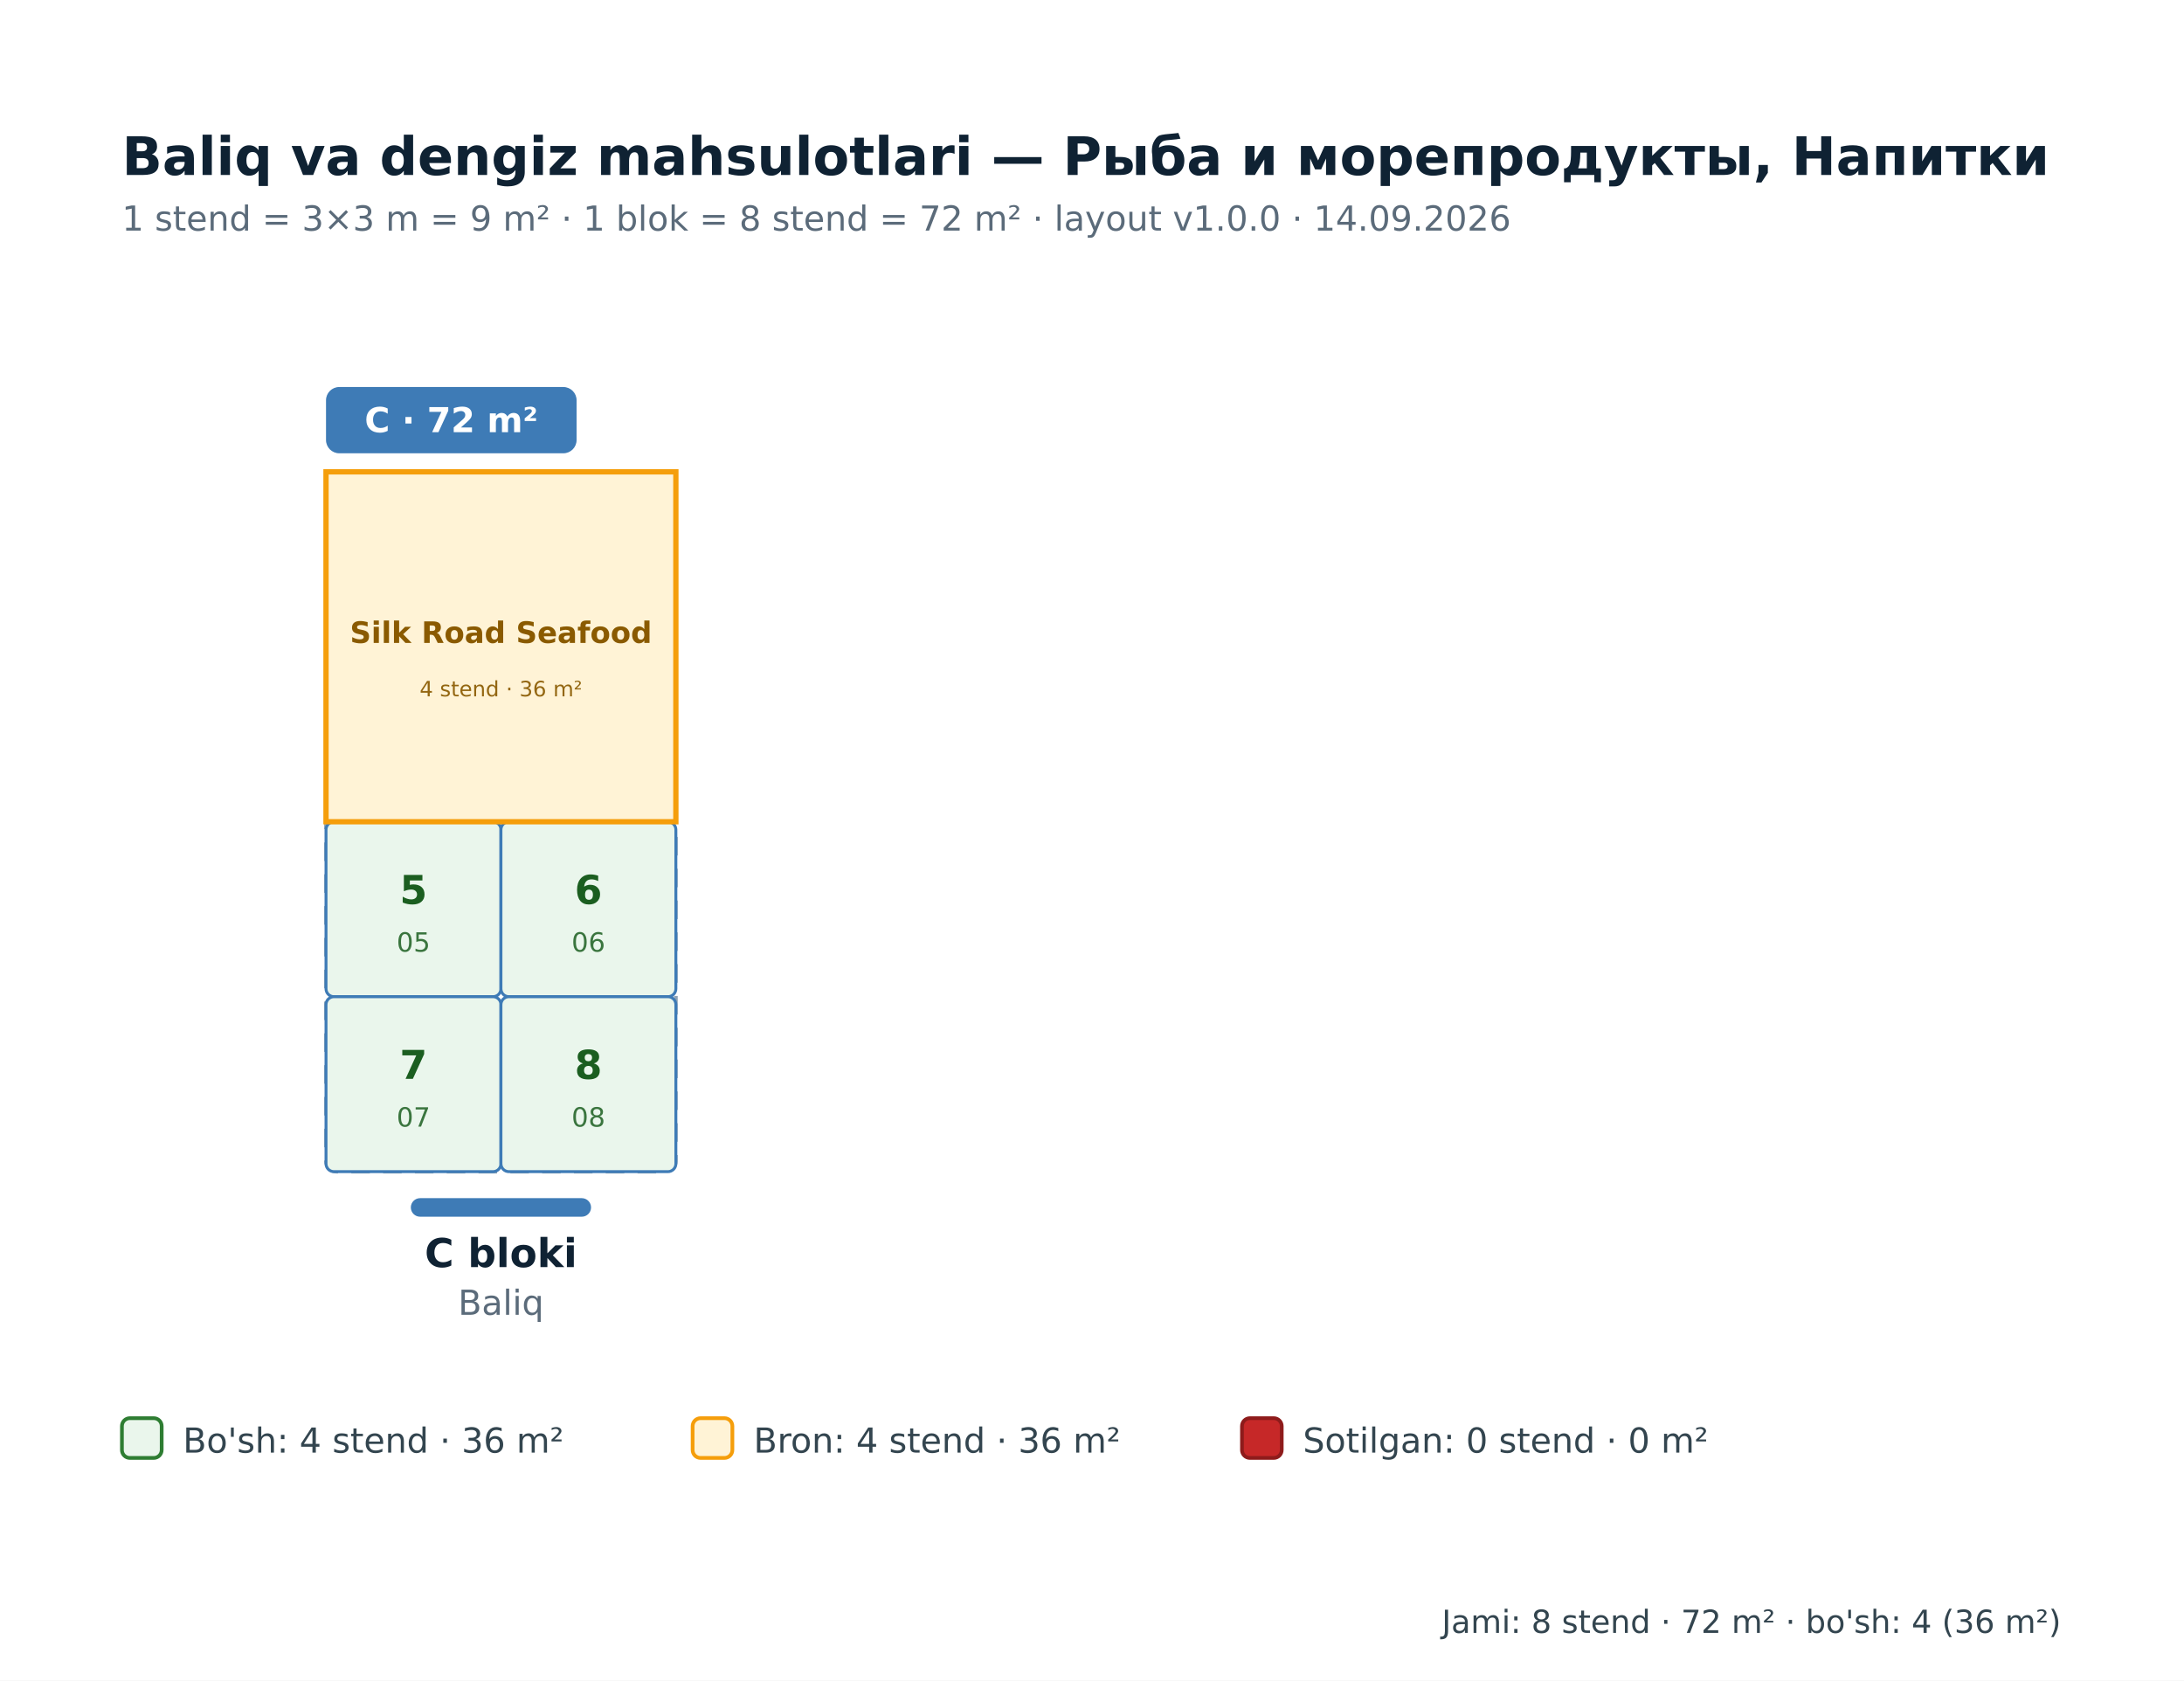
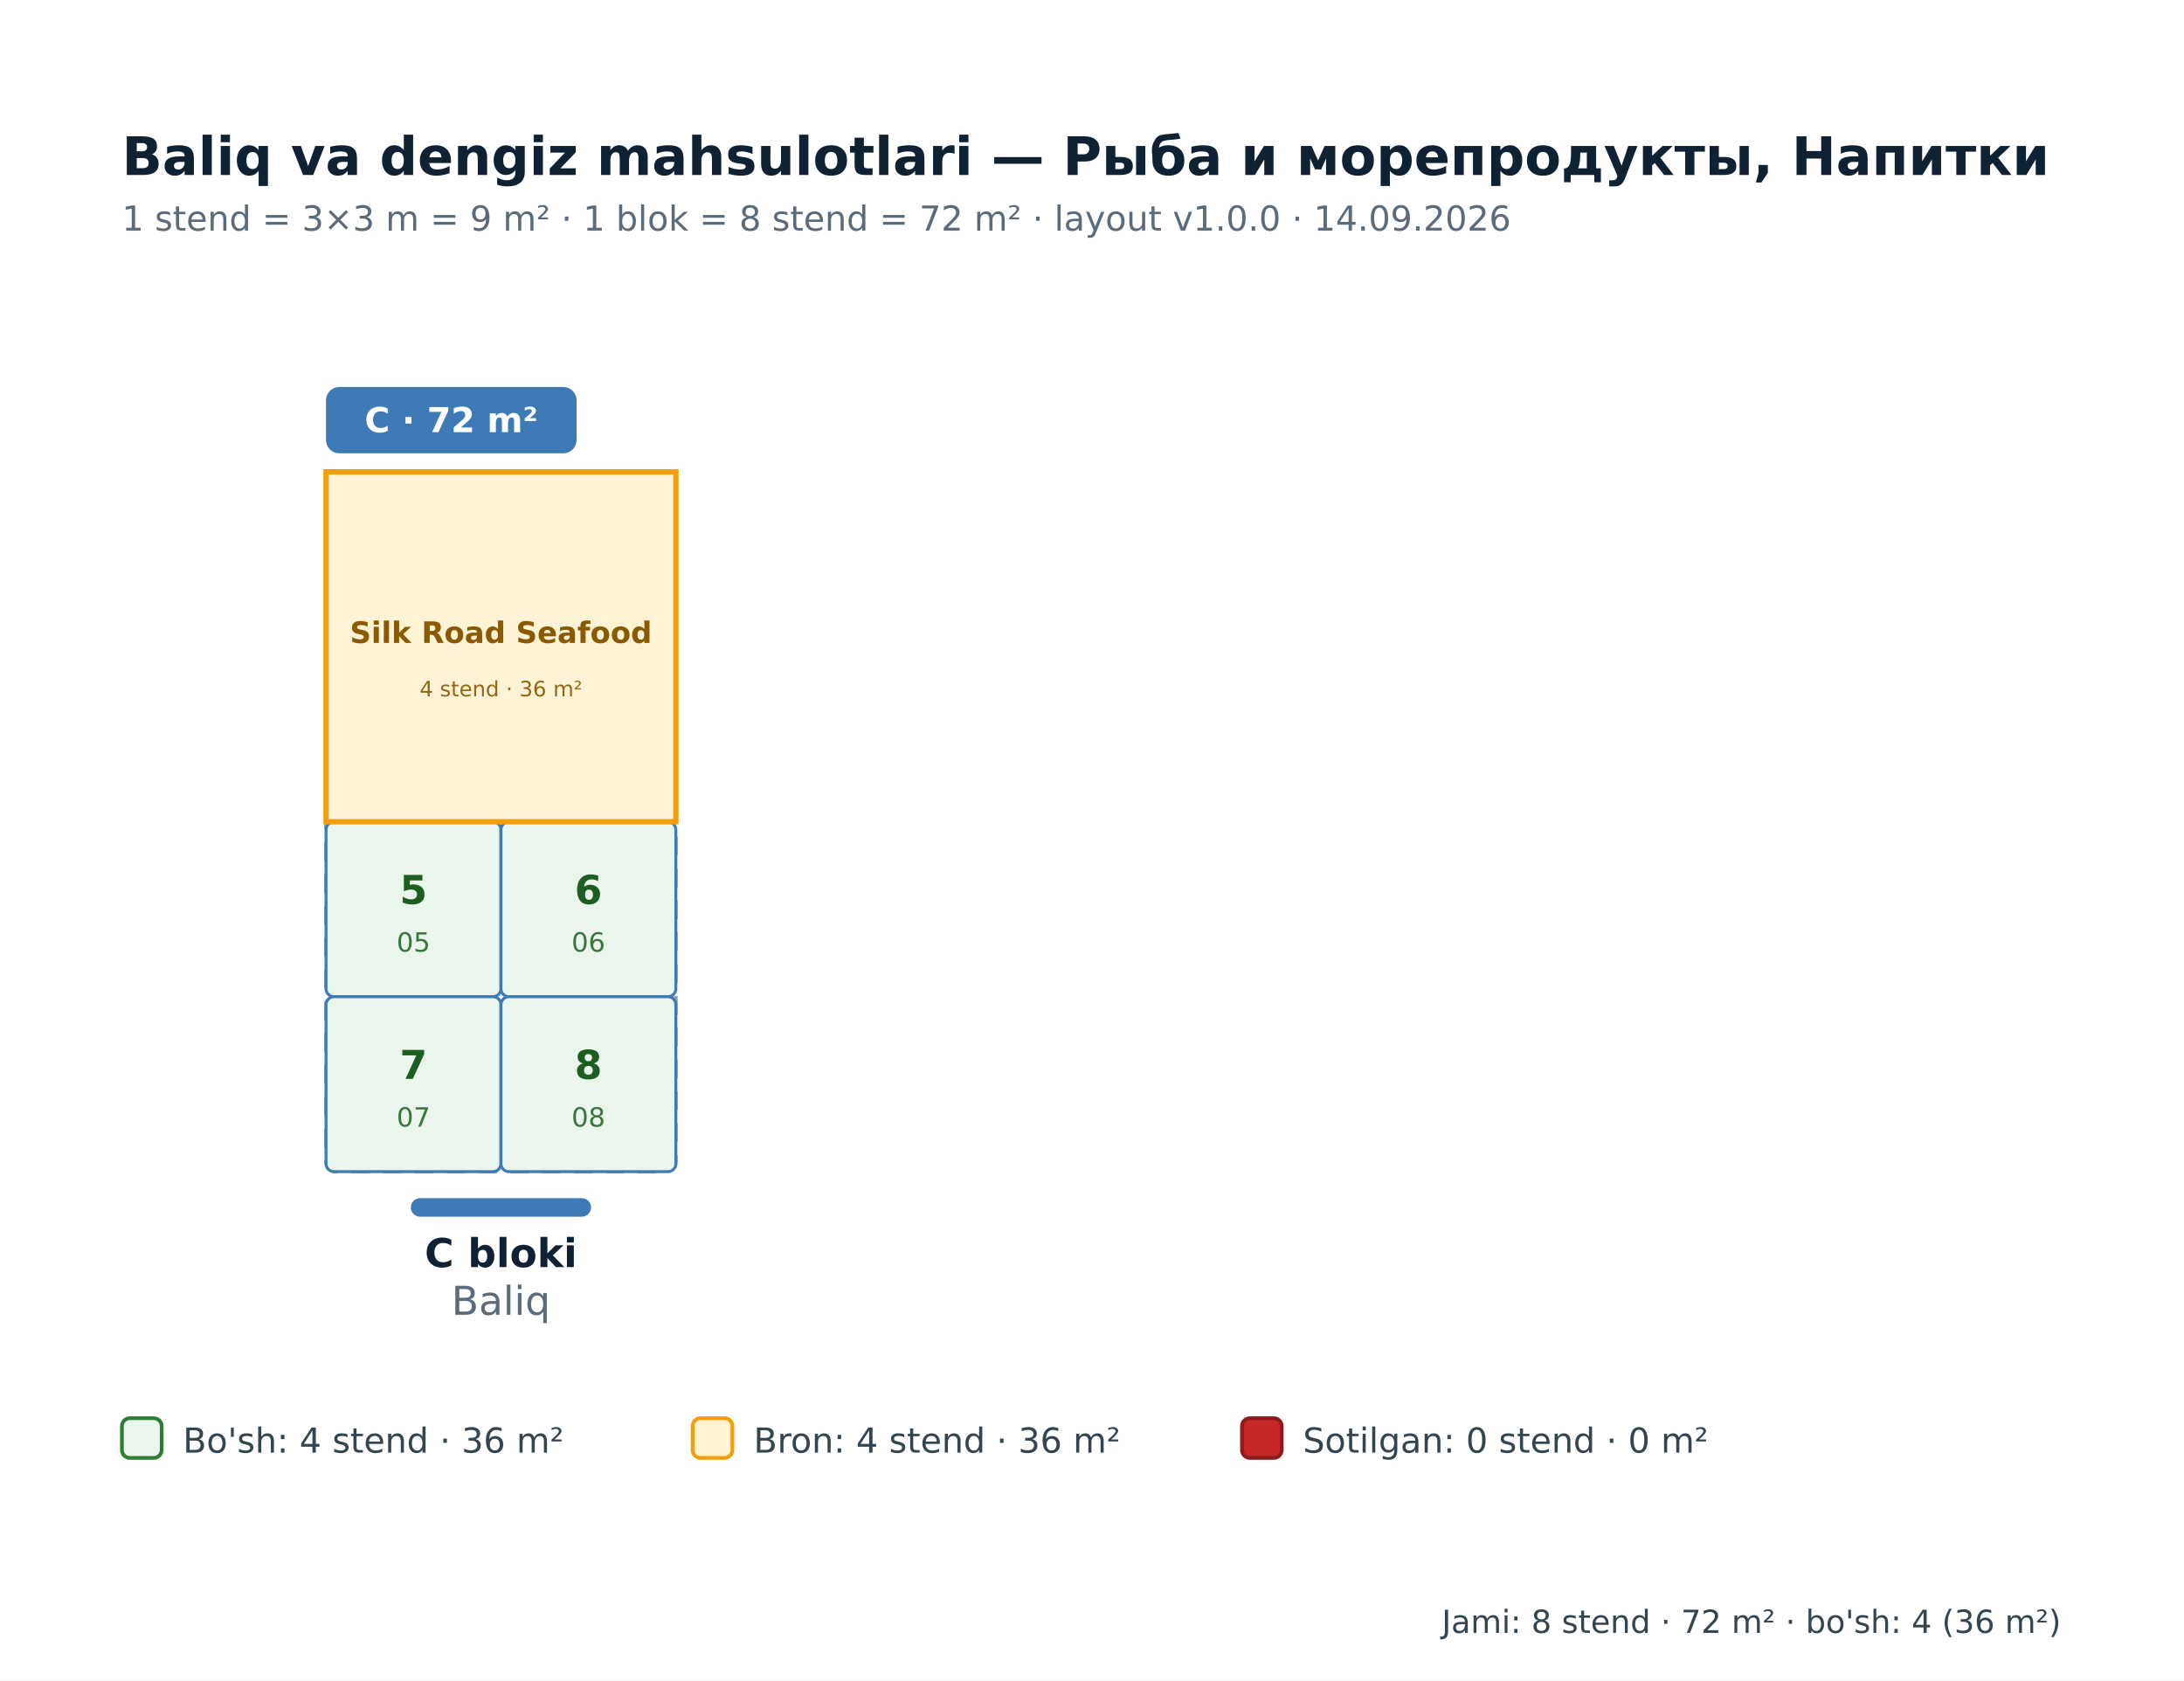
<svg xmlns="http://www.w3.org/2000/svg" width="824" height="634" viewBox="0 0 824 634" font-family="DejaVu Sans, Helvetica, Arial, sans-serif">
  <rect width="824" height="634" fill="#ffffff" />
  <text x="46" y="66" font-size="20" font-weight="bold" fill="#0f2233">Baliq va dengiz mahsulotlari — Рыба и морепродукты, Напитки</text>
  <text x="46" y="87" font-size="13" fill="#5b6b7a">1 stend = 3×3 m = 9 m² · 1 blok = 8 stend = 72 m² · layout v1.0.0 · 14.09.2026</text>
  <rect x="123.00" y="178.00" width="132.00" height="264.00" fill="none" stroke="#90a4b5" stroke-width="1.4" stroke-dasharray="7 5" rx="4" />
  <rect x="123.00" y="146.00" width="94.54" height="25" rx="5" fill="#3E7BB6" />
  <text x="170.27" y="163.05" font-size="13" font-weight="bold" fill="#ffffff" text-anchor="middle">C · 72 m²</text>
  <rect x="123.00" y="310.00" width="66.00" height="66.00" rx="3" fill="#eaf6ec" stroke="#3E7BB6" stroke-width="1.1" />
  <text x="156.00" y="341.00" font-size="15.00" font-weight="bold" fill="#1b5e20" text-anchor="middle">5</text>
  <text x="156.00" y="359.00" font-size="10" fill="#1b5e20" text-anchor="middle" opacity="0.85">05</text>
  <rect x="189.00" y="310.00" width="66.00" height="66.00" rx="3" fill="#eaf6ec" stroke="#3E7BB6" stroke-width="1.1" />
  <text x="222.00" y="341.00" font-size="15.00" font-weight="bold" fill="#1b5e20" text-anchor="middle">6</text>
  <text x="222.00" y="359.00" font-size="10" fill="#1b5e20" text-anchor="middle" opacity="0.85">06</text>
  <rect x="123.00" y="376.00" width="66.00" height="66.00" rx="3" fill="#eaf6ec" stroke="#3E7BB6" stroke-width="1.1" />
  <text x="156.00" y="407.00" font-size="15.00" font-weight="bold" fill="#1b5e20" text-anchor="middle">7</text>
  <text x="156.00" y="425.00" font-size="10" fill="#1b5e20" text-anchor="middle" opacity="0.85">07</text>
  <rect x="189.00" y="376.00" width="66.00" height="66.00" rx="3" fill="#eaf6ec" stroke="#3E7BB6" stroke-width="1.1" />
  <text x="222.00" y="407.00" font-size="15.00" font-weight="bold" fill="#1b5e20" text-anchor="middle">8</text>
  <text x="222.00" y="425.00" font-size="10" fill="#1b5e20" text-anchor="middle" opacity="0.85">08</text>
  <rect x="155.00" y="452.00" width="68" height="7" rx="3.5" fill="#3E7BB6" />
-   <text x="189.00" y="478.00" font-size="15" font-weight="bold" fill="#0f2233" text-anchor="middle">C bloki</text>
-   <text x="189.00" y="496.00" font-size="13" fill="#5b6b7a" text-anchor="middle">Baliq</text>
+   <text x="189.00" y="478.00" font-size="15.00" font-weight="bold" fill="#0f2233" text-anchor="middle">C bloki</text>
+   <text x="189.00" y="496.00" font-size="15.00" fill="#5b6b7a" text-anchor="middle">Baliq</text>
  <path d="M123 178L189 178L255 178L255 244L255 310L189 310L123 310L123 244Z" fill="#fff3d6" stroke="#f59e0b" stroke-width="2" />
  <text x="189.00" y="242.55" font-size="11.16" font-weight="bold" fill="#8a5a00" text-anchor="middle">Silk Road Seafood</text>
  <text x="189.00" y="262.70" font-size="8.00" fill="#8a5a00" text-anchor="middle" opacity="0.92">4 stend · 36 m²</text>
  <rect x="46.00" y="535.00" width="15" height="15" rx="3" fill="#eaf6ec" stroke="#2e7d32" stroke-width="1.4" />
  <text x="69.00" y="548.00" font-size="13" fill="#33454f">Bo'sh: 4 stend · 36 m²</text>
  <rect x="261.32" y="535.00" width="15" height="15" rx="3" fill="#fff3d6" stroke="#f59e0b" stroke-width="1.4" />
  <text x="284.32" y="548.00" font-size="13" fill="#33454f">Bron: 4 stend · 36 m²</text>
  <rect x="468.58" y="535.00" width="15" height="15" rx="3" fill="#c62828" stroke="#8e1b1b" stroke-width="1.4" />
  <text x="491.58" y="548.00" font-size="13" fill="#33454f">Sotilgan: 0 stend · 0 m²</text>
  <text x="777.6" y="616" font-size="12" fill="#33454f" text-anchor="end">Jami: 8 stend · 72 m² · bo'sh: 4 (36 m²)</text>
</svg>
